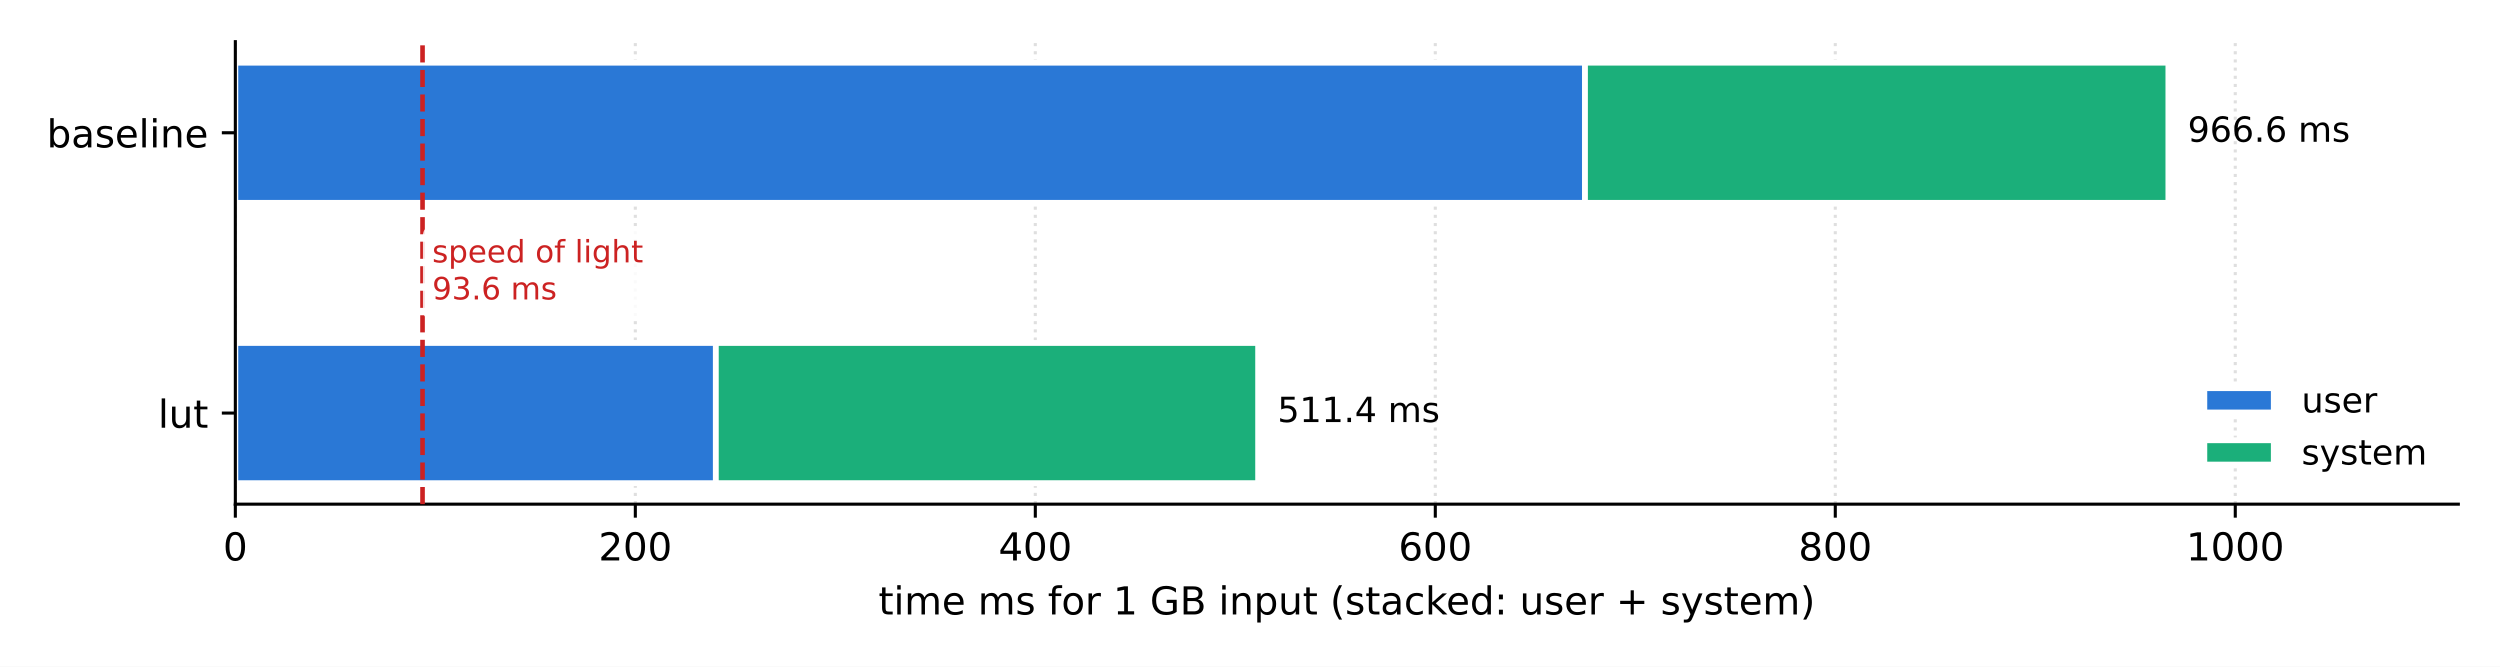
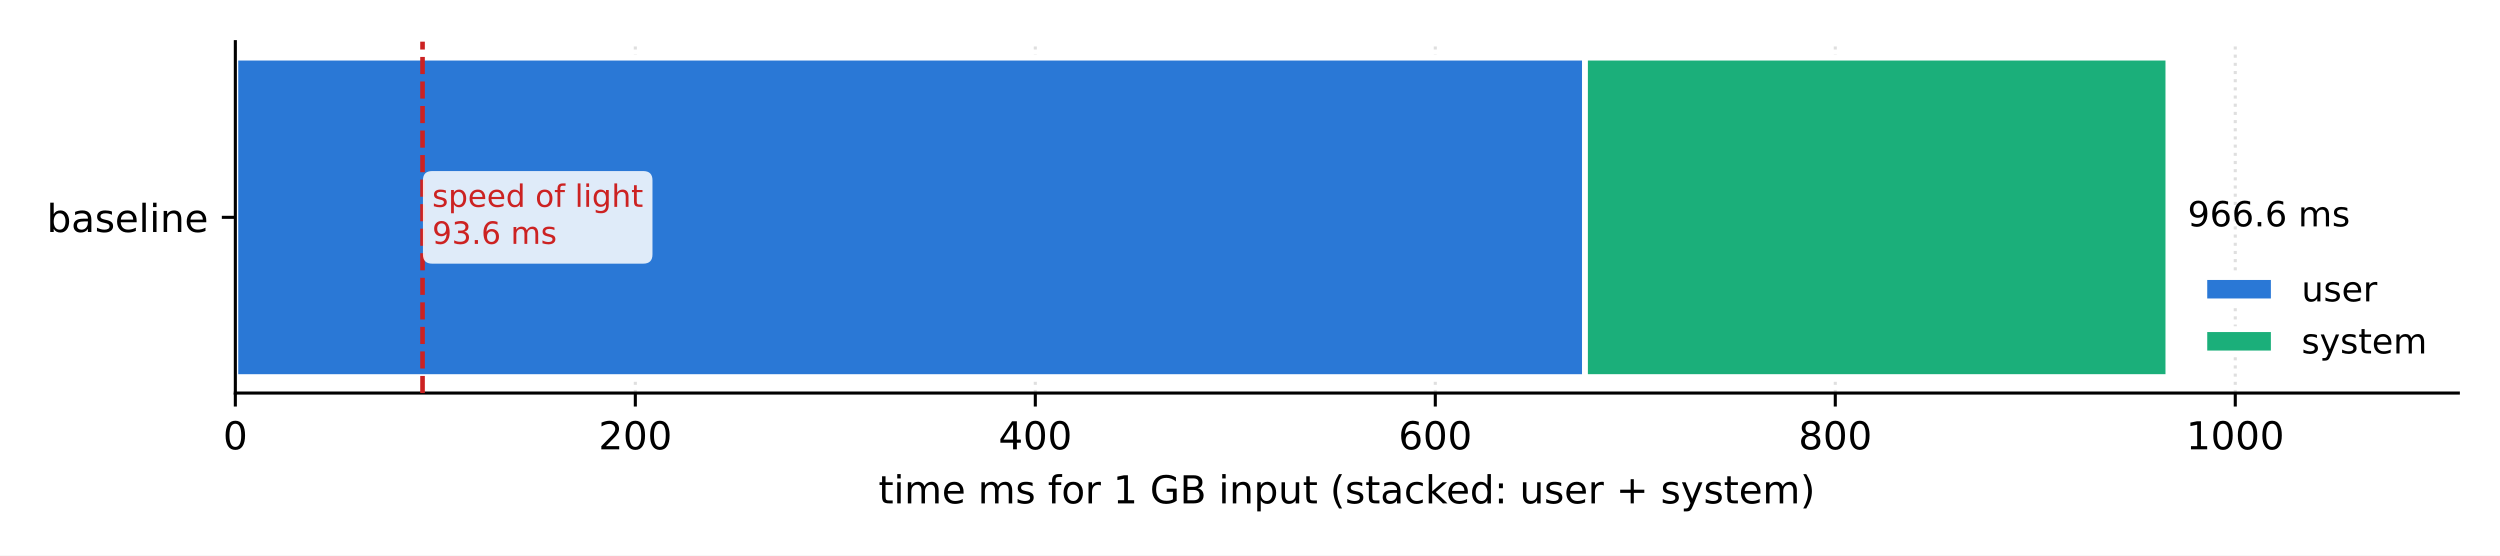
- <svg xmlns="http://www.w3.org/2000/svg" xmlns:xlink="http://www.w3.org/1999/xlink" width="648pt" height="172.8pt" viewBox="0 0 648 172.8" version="1.1">
+ <svg xmlns="http://www.w3.org/2000/svg" xmlns:xlink="http://www.w3.org/1999/xlink" width="648pt" height="144pt" viewBox="0 0 648 144" version="1.1">
  <defs>
    <style type="text/css">*{stroke-linejoin: round; stroke-linecap: butt}</style>
  </defs>
  <g id="figure_1">
    <g id="patch_1">
-       <path d="M 0 172.8  L 648 172.8  L 648 0  L 0 0  z " style="fill: #ffffff" />
+       <path d="M 0 144  L 648 144  L 648 0  L 0 0  z " style="fill: #ffffff" />
    </g>
    <g id="axes_1">
      <g id="patch_2">
-         <path d="M 61 130.678  L 637.2 130.678  L 637.2 10.8  L 61 10.8  z " style="fill: #ffffff" />
+         <path d="M 61 101.878  L 637.2 101.878  L 637.2 10.8  L 61 10.8  z " style="fill: #ffffff" />
      </g>
      <g id="matplotlib.axis_1">
        <g id="xtick_1">
          <g id="line2d_1">
-             <path d="M 61 130.678  L 61 10.8  " clip-path="url(#p86014b65e5)" style="fill: none; stroke-dasharray: 0.8,1.32; stroke-dashoffset: 0; stroke: #b0b0b0; stroke-opacity: 0.4; stroke-width: 0.8" />
+             <path d="M 61 101.878  L 61 10.8  " clip-path="url(#p54619168cc)" style="fill: none; stroke-dasharray: 0.8,1.32; stroke-dashoffset: 0; stroke: #b0b0b0; stroke-opacity: 0.4; stroke-width: 0.8" />
          </g>
          <g id="line2d_2">
            <defs>
-               <path id="m8d8ff49d36" d="M 0 0  L 0 3.5  " style="stroke: #000000; stroke-width: 0.8" />
+               <path id="mf7cc5df647" d="M 0 0  L 0 3.5  " style="stroke: #000000; stroke-width: 0.8" />
            </defs>
            <g>
-               <use xlink:href="#m8d8ff49d36" x="61" y="130.678" style="stroke: #000000; stroke-width: 0.8" />
+               <use xlink:href="#mf7cc5df647" x="61" y="101.878" style="stroke: #000000; stroke-width: 0.8" />
            </g>
          </g>
          <g id="text_1">
-             <g transform="translate(57.81875 145.2753) scale(0.1 -0.1)">
+             <g transform="translate(57.81875 116.4753) scale(0.1 -0.1)">
              <defs>
                <path id="DejaVuSans-13" d="M 2034 4250  Q 1547 4250 1301 3770  Q 1056 3291 1056 2328  Q 1056 1369 1301 889  Q 1547 409 2034 409  Q 2525 409 2770 889  Q 3016 1369 3016 2328  Q 3016 3291 2770 3770  Q 2525 4250 2034 4250  z M 2034 4750  Q 2819 4750 3233 4129  Q 3647 3509 3647 2328  Q 3647 1150 3233 529  Q 2819 -91 2034 -91  Q 1250 -91 836 529  Q 422 1150 422 2328  Q 422 3509 836 4129  Q 1250 4750 2034 4750  z " transform="scale(0.015625)" />
              </defs>
              <use xlink:href="#DejaVuSans-13" />
            </g>
          </g>
        </g>
        <g id="xtick_2">
          <g id="line2d_3">
-             <path d="M 164.677 130.678  L 164.677 10.8  " clip-path="url(#p86014b65e5)" style="fill: none; stroke-dasharray: 0.8,1.32; stroke-dashoffset: 0; stroke: #b0b0b0; stroke-opacity: 0.4; stroke-width: 0.8" />
+             <path d="M 164.677 101.878  L 164.677 10.8  " clip-path="url(#p54619168cc)" style="fill: none; stroke-dasharray: 0.8,1.32; stroke-dashoffset: 0; stroke: #b0b0b0; stroke-opacity: 0.4; stroke-width: 0.8" />
          </g>
          <g id="line2d_4">
            <g>
-               <use xlink:href="#m8d8ff49d36" x="164.677" y="130.678" style="stroke: #000000; stroke-width: 0.8" />
+               <use xlink:href="#mf7cc5df647" x="164.677" y="101.878" style="stroke: #000000; stroke-width: 0.8" />
            </g>
          </g>
          <g id="text_2">
-             <g transform="translate(155.1328 145.2753) scale(0.1 -0.1)">
+             <g transform="translate(155.1328 116.4753) scale(0.1 -0.1)">
              <defs>
                <path id="DejaVuSans-15" d="M 1228 531  L 3431 531  L 3431 0  L 469 0  L 469 531  Q 828 903 1448 1529  Q 2069 2156 2228 2338  Q 2531 2678 2651 2914  Q 2772 3150 2772 3378  Q 2772 3750 2511 3984  Q 2250 4219 1831 4219  Q 1534 4219 1204 4116  Q 875 4013 500 3803  L 500 4441  Q 881 4594 1212 4672  Q 1544 4750 1819 4750  Q 2544 4750 2975 4387  Q 3406 4025 3406 3419  Q 3406 3131 3298 2873  Q 3191 2616 2906 2266  Q 2828 2175 2409 1742  Q 1991 1309 1228 531  z " transform="scale(0.015625)" />
              </defs>
              <use xlink:href="#DejaVuSans-15" />
              <use xlink:href="#DejaVuSans-13" transform="translate(63.625 0)" />
              <use xlink:href="#DejaVuSans-13" transform="translate(127.25 0)" />
            </g>
          </g>
        </g>
        <g id="xtick_3">
          <g id="line2d_5">
-             <path d="M 268.353 130.678  L 268.353 10.8  " clip-path="url(#p86014b65e5)" style="fill: none; stroke-dasharray: 0.8,1.32; stroke-dashoffset: 0; stroke: #b0b0b0; stroke-opacity: 0.4; stroke-width: 0.8" />
+             <path d="M 268.353 101.878  L 268.353 10.8  " clip-path="url(#p54619168cc)" style="fill: none; stroke-dasharray: 0.8,1.32; stroke-dashoffset: 0; stroke: #b0b0b0; stroke-opacity: 0.4; stroke-width: 0.8" />
          </g>
          <g id="line2d_6">
            <g>
-               <use xlink:href="#m8d8ff49d36" x="268.353" y="130.678" style="stroke: #000000; stroke-width: 0.8" />
+               <use xlink:href="#mf7cc5df647" x="268.353" y="101.878" style="stroke: #000000; stroke-width: 0.8" />
            </g>
          </g>
          <g id="text_3">
-             <g transform="translate(258.8094 145.2753) scale(0.1 -0.1)">
+             <g transform="translate(258.8094 116.4753) scale(0.1 -0.1)">
              <defs>
                <path id="DejaVuSans-17" d="M 2419 4116  L 825 1625  L 2419 1625  L 2419 4116  z M 2253 4666  L 3047 4666  L 3047 1625  L 3713 1625  L 3713 1100  L 3047 1100  L 3047 0  L 2419 0  L 2419 1100  L 313 1100  L 313 1709  L 2253 4666  z " transform="scale(0.015625)" />
              </defs>
              <use xlink:href="#DejaVuSans-17" />
              <use xlink:href="#DejaVuSans-13" transform="translate(63.625 0)" />
              <use xlink:href="#DejaVuSans-13" transform="translate(127.25 0)" />
            </g>
          </g>
        </g>
        <g id="xtick_4">
          <g id="line2d_7">
-             <path d="M 372.03 130.678  L 372.03 10.8  " clip-path="url(#p86014b65e5)" style="fill: none; stroke-dasharray: 0.8,1.32; stroke-dashoffset: 0; stroke: #b0b0b0; stroke-opacity: 0.4; stroke-width: 0.8" />
+             <path d="M 372.03 101.878  L 372.03 10.8  " clip-path="url(#p54619168cc)" style="fill: none; stroke-dasharray: 0.8,1.32; stroke-dashoffset: 0; stroke: #b0b0b0; stroke-opacity: 0.4; stroke-width: 0.8" />
          </g>
          <g id="line2d_8">
            <g>
-               <use xlink:href="#m8d8ff49d36" x="372.03" y="130.678" style="stroke: #000000; stroke-width: 0.8" />
+               <use xlink:href="#mf7cc5df647" x="372.03" y="101.878" style="stroke: #000000; stroke-width: 0.8" />
            </g>
          </g>
          <g id="text_4">
-             <g transform="translate(362.486 145.2753) scale(0.1 -0.1)">
+             <g transform="translate(362.486 116.4753) scale(0.1 -0.1)">
              <defs>
                <path id="DejaVuSans-19" d="M 2113 2584  Q 1688 2584 1439 2293  Q 1191 2003 1191 1497  Q 1191 994 1439 701  Q 1688 409 2113 409  Q 2538 409 2786 701  Q 3034 994 3034 1497  Q 3034 2003 2786 2293  Q 2538 2584 2113 2584  z M 3366 4563  L 3366 3988  Q 3128 4100 2886 4159  Q 2644 4219 2406 4219  Q 1781 4219 1451 3797  Q 1122 3375 1075 2522  Q 1259 2794 1537 2939  Q 1816 3084 2150 3084  Q 2853 3084 3261 2657  Q 3669 2231 3669 1497  Q 3669 778 3244 343  Q 2819 -91 2113 -91  Q 1303 -91 875 529  Q 447 1150 447 2328  Q 447 3434 972 4092  Q 1497 4750 2381 4750  Q 2619 4750 2861 4703  Q 3103 4656 3366 4563  z " transform="scale(0.015625)" />
              </defs>
              <use xlink:href="#DejaVuSans-19" />
              <use xlink:href="#DejaVuSans-13" transform="translate(63.625 0)" />
              <use xlink:href="#DejaVuSans-13" transform="translate(127.25 0)" />
            </g>
          </g>
        </g>
        <g id="xtick_5">
          <g id="line2d_9">
-             <path d="M 475.706 130.678  L 475.706 10.8  " clip-path="url(#p86014b65e5)" style="fill: none; stroke-dasharray: 0.8,1.32; stroke-dashoffset: 0; stroke: #b0b0b0; stroke-opacity: 0.4; stroke-width: 0.8" />
+             <path d="M 475.706 101.878  L 475.706 10.8  " clip-path="url(#p54619168cc)" style="fill: none; stroke-dasharray: 0.8,1.32; stroke-dashoffset: 0; stroke: #b0b0b0; stroke-opacity: 0.4; stroke-width: 0.8" />
          </g>
          <g id="line2d_10">
            <g>
-               <use xlink:href="#m8d8ff49d36" x="475.706" y="130.678" style="stroke: #000000; stroke-width: 0.8" />
+               <use xlink:href="#mf7cc5df647" x="475.706" y="101.878" style="stroke: #000000; stroke-width: 0.8" />
            </g>
          </g>
          <g id="text_5">
-             <g transform="translate(466.1626 145.2753) scale(0.1 -0.1)">
+             <g transform="translate(466.1626 116.4753) scale(0.1 -0.1)">
              <defs>
                <path id="DejaVuSans-1b" d="M 2034 2216  Q 1584 2216 1326 1975  Q 1069 1734 1069 1313  Q 1069 891 1326 650  Q 1584 409 2034 409  Q 2484 409 2743 651  Q 3003 894 3003 1313  Q 3003 1734 2745 1975  Q 2488 2216 2034 2216  z M 1403 2484  Q 997 2584 770 2862  Q 544 3141 544 3541  Q 544 4100 942 4425  Q 1341 4750 2034 4750  Q 2731 4750 3128 4425  Q 3525 4100 3525 3541  Q 3525 3141 3298 2862  Q 3072 2584 2669 2484  Q 3125 2378 3379 2068  Q 3634 1759 3634 1313  Q 3634 634 3220 271  Q 2806 -91 2034 -91  Q 1263 -91 848 271  Q 434 634 434 1313  Q 434 1759 690 2068  Q 947 2378 1403 2484  z M 1172 3481  Q 1172 3119 1398 2916  Q 1625 2713 2034 2713  Q 2441 2713 2670 2916  Q 2900 3119 2900 3481  Q 2900 3844 2670 4047  Q 2441 4250 2034 4250  Q 1625 4250 1398 4047  Q 1172 3844 1172 3481  z " transform="scale(0.015625)" />
              </defs>
              <use xlink:href="#DejaVuSans-1b" />
              <use xlink:href="#DejaVuSans-13" transform="translate(63.625 0)" />
              <use xlink:href="#DejaVuSans-13" transform="translate(127.25 0)" />
            </g>
          </g>
        </g>
        <g id="xtick_6">
          <g id="line2d_11">
-             <path d="M 579.383 130.678  L 579.383 10.8  " clip-path="url(#p86014b65e5)" style="fill: none; stroke-dasharray: 0.8,1.32; stroke-dashoffset: 0; stroke: #b0b0b0; stroke-opacity: 0.4; stroke-width: 0.8" />
+             <path d="M 579.383 101.878  L 579.383 10.8  " clip-path="url(#p54619168cc)" style="fill: none; stroke-dasharray: 0.8,1.32; stroke-dashoffset: 0; stroke: #b0b0b0; stroke-opacity: 0.4; stroke-width: 0.8" />
          </g>
          <g id="line2d_12">
            <g>
-               <use xlink:href="#m8d8ff49d36" x="579.383" y="130.678" style="stroke: #000000; stroke-width: 0.8" />
+               <use xlink:href="#mf7cc5df647" x="579.383" y="101.878" style="stroke: #000000; stroke-width: 0.8" />
            </g>
          </g>
          <g id="text_6">
-             <g transform="translate(566.658 145.2753) scale(0.1 -0.1)">
+             <g transform="translate(566.658 116.4753) scale(0.1 -0.1)">
              <defs>
                <path id="DejaVuSans-14" d="M 794 531  L 1825 531  L 1825 4091  L 703 3866  L 703 4441  L 1819 4666  L 2450 4666  L 2450 531  L 3481 531  L 3481 0  L 794 0  L 794 531  z " transform="scale(0.015625)" />
              </defs>
              <use xlink:href="#DejaVuSans-14" />
              <use xlink:href="#DejaVuSans-13" transform="translate(63.625 0)" />
              <use xlink:href="#DejaVuSans-13" transform="translate(127.25 0)" />
              <use xlink:href="#DejaVuSans-13" transform="translate(190.875 0)" />
            </g>
          </g>
        </g>
        <g id="text_7">
-           <g transform="translate(227.7023 159.2761) scale(0.1 -0.1)">
+           <g transform="translate(227.7023 130.4761) scale(0.1 -0.1)">
            <defs>
              <path id="DejaVuSans-57" d="M 1172 4494  L 1172 3500  L 2356 3500  L 2356 3053  L 1172 3053  L 1172 1153  Q 1172 725 1289 603  Q 1406 481 1766 481  L 2356 481  L 2356 0  L 1766 0  Q 1100 0 847 248  Q 594 497 594 1153  L 594 3053  L 172 3053  L 172 3500  L 594 3500  L 594 4494  L 1172 4494  z " transform="scale(0.015625)" />
              <path id="DejaVuSans-4c" d="M 603 3500  L 1178 3500  L 1178 0  L 603 0  L 603 3500  z M 603 4863  L 1178 4863  L 1178 4134  L 603 4134  L 603 4863  z " transform="scale(0.015625)" />
              <path id="DejaVuSans-50" d="M 3328 2828  Q 3544 3216 3844 3400  Q 4144 3584 4550 3584  Q 5097 3584 5394 3201  Q 5691 2819 5691 2113  L 5691 0  L 5113 0  L 5113 2094  Q 5113 2597 4934 2840  Q 4756 3084 4391 3084  Q 3944 3084 3684 2787  Q 3425 2491 3425 1978  L 3425 0  L 2847 0  L 2847 2094  Q 2847 2600 2669 2842  Q 2491 3084 2119 3084  Q 1678 3084 1418 2786  Q 1159 2488 1159 1978  L 1159 0  L 581 0  L 581 3500  L 1159 3500  L 1159 2956  Q 1356 3278 1631 3431  Q 1906 3584 2284 3584  Q 2666 3584 2933 3390  Q 3200 3197 3328 2828  z " transform="scale(0.015625)" />
              <path id="DejaVuSans-48" d="M 3597 1894  L 3597 1613  L 953 1613  Q 991 1019 1311 708  Q 1631 397 2203 397  Q 2534 397 2845 478  Q 3156 559 3463 722  L 3463 178  Q 3153 47 2828 -22  Q 2503 -91 2169 -91  Q 1331 -91 842 396  Q 353 884 353 1716  Q 353 2575 817 3079  Q 1281 3584 2069 3584  Q 2775 3584 3186 3129  Q 3597 2675 3597 1894  z M 3022 2063  Q 3016 2534 2758 2815  Q 2500 3097 2075 3097  Q 1594 3097 1305 2825  Q 1016 2553 972 2059  L 3022 2063  z " transform="scale(0.015625)" />
              <path id="DejaVuSans-3" transform="scale(0.015625)" />
              <path id="DejaVuSans-56" d="M 2834 3397  L 2834 2853  Q 2591 2978 2328 3040  Q 2066 3103 1784 3103  Q 1356 3103 1142 2972  Q 928 2841 928 2578  Q 928 2378 1081 2264  Q 1234 2150 1697 2047  L 1894 2003  Q 2506 1872 2764 1633  Q 3022 1394 3022 966  Q 3022 478 2636 193  Q 2250 -91 1575 -91  Q 1294 -91 989 -36  Q 684 19 347 128  L 347 722  Q 666 556 975 473  Q 1284 391 1588 391  Q 1994 391 2212 530  Q 2431 669 2431 922  Q 2431 1156 2273 1281  Q 2116 1406 1581 1522  L 1381 1569  Q 847 1681 609 1914  Q 372 2147 372 2553  Q 372 3047 722 3315  Q 1072 3584 1716 3584  Q 2034 3584 2315 3537  Q 2597 3491 2834 3397  z " transform="scale(0.015625)" />
              <path id="DejaVuSans-49" d="M 2375 4863  L 2375 4384  L 1825 4384  Q 1516 4384 1395 4259  Q 1275 4134 1275 3809  L 1275 3500  L 2222 3500  L 2222 3053  L 1275 3053  L 1275 0  L 697 0  L 697 3053  L 147 3053  L 147 3500  L 697 3500  L 697 3744  Q 697 4328 969 4595  Q 1241 4863 1831 4863  L 2375 4863  z " transform="scale(0.015625)" />
              <path id="DejaVuSans-52" d="M 1959 3097  Q 1497 3097 1228 2736  Q 959 2375 959 1747  Q 959 1119 1226 758  Q 1494 397 1959 397  Q 2419 397 2687 759  Q 2956 1122 2956 1747  Q 2956 2369 2687 2733  Q 2419 3097 1959 3097  z M 1959 3584  Q 2709 3584 3137 3096  Q 3566 2609 3566 1747  Q 3566 888 3137 398  Q 2709 -91 1959 -91  Q 1206 -91 779 398  Q 353 888 353 1747  Q 353 2609 779 3096  Q 1206 3584 1959 3584  z " transform="scale(0.015625)" />
              <path id="DejaVuSans-55" d="M 2631 2963  Q 2534 3019 2420 3045  Q 2306 3072 2169 3072  Q 1681 3072 1420 2755  Q 1159 2438 1159 1844  L 1159 0  L 581 0  L 581 3500  L 1159 3500  L 1159 2956  Q 1341 3275 1631 3429  Q 1922 3584 2338 3584  Q 2397 3584 2469 3576  Q 2541 3569 2628 3553  L 2631 2963  z " transform="scale(0.015625)" />
              <path id="DejaVuSans-2a" d="M 3809 666  L 3809 1919  L 2778 1919  L 2778 2438  L 4434 2438  L 4434 434  Q 4069 175 3628 42  Q 3188 -91 2688 -91  Q 1594 -91 976 548  Q 359 1188 359 2328  Q 359 3472 976 4111  Q 1594 4750 2688 4750  Q 3144 4750 3555 4637  Q 3966 4525 4313 4306  L 4313 3634  Q 3963 3931 3569 4081  Q 3175 4231 2741 4231  Q 1884 4231 1454 3753  Q 1025 3275 1025 2328  Q 1025 1384 1454 906  Q 1884 428 2741 428  Q 3075 428 3337 486  Q 3600 544 3809 666  z " transform="scale(0.015625)" />
              <path id="DejaVuSans-25" d="M 1259 2228  L 1259 519  L 2272 519  Q 2781 519 3026 730  Q 3272 941 3272 1375  Q 3272 1813 3026 2020  Q 2781 2228 2272 2228  L 1259 2228  z M 1259 4147  L 1259 2741  L 2194 2741  Q 2656 2741 2882 2914  Q 3109 3088 3109 3444  Q 3109 3797 2882 3972  Q 2656 4147 2194 4147  L 1259 4147  z M 628 4666  L 2241 4666  Q 2963 4666 3353 4366  Q 3744 4066 3744 3513  Q 3744 3084 3544 2831  Q 3344 2578 2956 2516  Q 3422 2416 3680 2098  Q 3938 1781 3938 1306  Q 3938 681 3513 340  Q 3088 0 2303 0  L 628 0  L 628 4666  z " transform="scale(0.015625)" />
              <path id="DejaVuSans-51" d="M 3513 2113  L 3513 0  L 2938 0  L 2938 2094  Q 2938 2591 2744 2837  Q 2550 3084 2163 3084  Q 1697 3084 1428 2787  Q 1159 2491 1159 1978  L 1159 0  L 581 0  L 581 3500  L 1159 3500  L 1159 2956  Q 1366 3272 1645 3428  Q 1925 3584 2291 3584  Q 2894 3584 3203 3211  Q 3513 2838 3513 2113  z " transform="scale(0.015625)" />
              <path id="DejaVuSans-53" d="M 1159 525  L 1159 -1331  L 581 -1331  L 581 3500  L 1159 3500  L 1159 2969  Q 1341 3281 1617 3432  Q 1894 3584 2278 3584  Q 2916 3584 3314 3078  Q 3713 2572 3713 1747  Q 3713 922 3314 415  Q 2916 -91 2278 -91  Q 1894 -91 1617 61  Q 1341 213 1159 525  z M 3116 1747  Q 3116 2381 2855 2742  Q 2594 3103 2138 3103  Q 1681 3103 1420 2742  Q 1159 2381 1159 1747  Q 1159 1113 1420 752  Q 1681 391 2138 391  Q 2594 391 2855 752  Q 3116 1113 3116 1747  z " transform="scale(0.015625)" />
              <path id="DejaVuSans-58" d="M 544 1381  L 544 3500  L 1119 3500  L 1119 1403  Q 1119 906 1312 657  Q 1506 409 1894 409  Q 2359 409 2629 706  Q 2900 1003 2900 1516  L 2900 3500  L 3475 3500  L 3475 0  L 2900 0  L 2900 538  Q 2691 219 2414 64  Q 2138 -91 1772 -91  Q 1169 -91 856 284  Q 544 659 544 1381  z M 1991 3584  L 1991 3584  z " transform="scale(0.015625)" />
              <path id="DejaVuSans-b" d="M 1984 4856  Q 1566 4138 1362 3434  Q 1159 2731 1159 2009  Q 1159 1288 1364 580  Q 1569 -128 1984 -844  L 1484 -844  Q 1016 -109 783 600  Q 550 1309 550 2009  Q 550 2706 781 3412  Q 1013 4119 1484 4856  L 1984 4856  z " transform="scale(0.015625)" />
              <path id="DejaVuSans-44" d="M 2194 1759  Q 1497 1759 1228 1600  Q 959 1441 959 1056  Q 959 750 1161 570  Q 1363 391 1709 391  Q 2188 391 2477 730  Q 2766 1069 2766 1631  L 2766 1759  L 2194 1759  z M 3341 1997  L 3341 0  L 2766 0  L 2766 531  Q 2569 213 2275 61  Q 1981 -91 1556 -91  Q 1019 -91 701 211  Q 384 513 384 1019  Q 384 1609 779 1909  Q 1175 2209 1959 2209  L 2766 2209  L 2766 2266  Q 2766 2663 2505 2880  Q 2244 3097 1772 3097  Q 1472 3097 1187 3025  Q 903 2953 641 2809  L 641 3341  Q 956 3463 1253 3523  Q 1550 3584 1831 3584  Q 2591 3584 2966 3190  Q 3341 2797 3341 1997  z " transform="scale(0.015625)" />
              <path id="DejaVuSans-46" d="M 3122 3366  L 3122 2828  Q 2878 2963 2633 3030  Q 2388 3097 2138 3097  Q 1578 3097 1268 2742  Q 959 2388 959 1747  Q 959 1106 1268 751  Q 1578 397 2138 397  Q 2388 397 2633 464  Q 2878 531 3122 666  L 3122 134  Q 2881 22 2623 -34  Q 2366 -91 2075 -91  Q 1284 -91 818 406  Q 353 903 353 1747  Q 353 2603 823 3093  Q 1294 3584 2113 3584  Q 2378 3584 2631 3529  Q 2884 3475 3122 3366  z " transform="scale(0.015625)" />
              <path id="DejaVuSans-4e" d="M 581 4863  L 1159 4863  L 1159 1991  L 2875 3500  L 3609 3500  L 1753 1863  L 3688 0  L 2938 0  L 1159 1709  L 1159 0  L 581 0  L 581 4863  z " transform="scale(0.015625)" />
              <path id="DejaVuSans-47" d="M 2906 2969  L 2906 4863  L 3481 4863  L 3481 0  L 2906 0  L 2906 525  Q 2725 213 2448 61  Q 2172 -91 1784 -91  Q 1150 -91 751 415  Q 353 922 353 1747  Q 353 2572 751 3078  Q 1150 3584 1784 3584  Q 2172 3584 2448 3432  Q 2725 3281 2906 2969  z M 947 1747  Q 947 1113 1208 752  Q 1469 391 1925 391  Q 2381 391 2643 752  Q 2906 1113 2906 1747  Q 2906 2381 2643 2742  Q 2381 3103 1925 3103  Q 1469 3103 1208 2742  Q 947 2381 947 1747  z " transform="scale(0.015625)" />
              <path id="DejaVuSans-1d" d="M 750 794  L 1409 794  L 1409 0  L 750 0  L 750 794  z M 750 3309  L 1409 3309  L 1409 2516  L 750 2516  L 750 3309  z " transform="scale(0.015625)" />
              <path id="DejaVuSans-e" d="M 2944 4013  L 2944 2272  L 4684 2272  L 4684 1741  L 2944 1741  L 2944 0  L 2419 0  L 2419 1741  L 678 1741  L 678 2272  L 2419 2272  L 2419 4013  L 2944 4013  z " transform="scale(0.015625)" />
              <path id="DejaVuSans-5c" d="M 2059 -325  Q 1816 -950 1584 -1140  Q 1353 -1331 966 -1331  L 506 -1331  L 506 -850  L 844 -850  Q 1081 -850 1212 -737  Q 1344 -625 1503 -206  L 1606 56  L 191 3500  L 800 3500  L 1894 763  L 2988 3500  L 3597 3500  L 2059 -325  z " transform="scale(0.015625)" />
              <path id="DejaVuSans-c" d="M 513 4856  L 1013 4856  Q 1481 4119 1714 3412  Q 1947 2706 1947 2009  Q 1947 1309 1714 600  Q 1481 -109 1013 -844  L 513 -844  Q 928 -128 1133 580  Q 1338 1288 1338 2009  Q 1338 2731 1133 3434  Q 928 4138 513 4856  z " transform="scale(0.015625)" />
            </defs>
            <use xlink:href="#DejaVuSans-57" />
            <use xlink:href="#DejaVuSans-4c" transform="translate(39.20312 0)" />
            <use xlink:href="#DejaVuSans-50" transform="translate(66.98438 0)" />
            <use xlink:href="#DejaVuSans-48" transform="translate(164.3906 0)" />
            <use xlink:href="#DejaVuSans-3" transform="translate(225.9219 0)" />
            <use xlink:href="#DejaVuSans-50" transform="translate(257.7031 0)" />
            <use xlink:href="#DejaVuSans-56" transform="translate(355.1094 0)" />
            <use xlink:href="#DejaVuSans-3" transform="translate(407.2031 0)" />
            <use xlink:href="#DejaVuSans-49" transform="translate(438.9844 0)" />
            <use xlink:href="#DejaVuSans-52" transform="translate(474.1875 0)" />
            <use xlink:href="#DejaVuSans-55" transform="translate(535.375 0)" />
            <use xlink:href="#DejaVuSans-3" transform="translate(576.4844 0)" />
            <use xlink:href="#DejaVuSans-14" transform="translate(608.2656 0)" />
            <use xlink:href="#DejaVuSans-3" transform="translate(671.8906 0)" />
            <use xlink:href="#DejaVuSans-2a" transform="translate(703.6719 0)" />
            <use xlink:href="#DejaVuSans-25" transform="translate(781.1562 0)" />
            <use xlink:href="#DejaVuSans-3" transform="translate(849.7656 0)" />
            <use xlink:href="#DejaVuSans-4c" transform="translate(881.5469 0)" />
            <use xlink:href="#DejaVuSans-51" transform="translate(909.3281 0)" />
            <use xlink:href="#DejaVuSans-53" transform="translate(972.7031 0)" />
            <use xlink:href="#DejaVuSans-58" transform="translate(1036.188 0)" />
            <use xlink:href="#DejaVuSans-57" transform="translate(1099.562 0)" />
            <use xlink:href="#DejaVuSans-3" transform="translate(1138.766 0)" />
            <use xlink:href="#DejaVuSans-b" transform="translate(1170.547 0)" />
            <use xlink:href="#DejaVuSans-56" transform="translate(1209.562 0)" />
            <use xlink:href="#DejaVuSans-57" transform="translate(1261.656 0)" />
            <use xlink:href="#DejaVuSans-44" transform="translate(1300.859 0)" />
            <use xlink:href="#DejaVuSans-46" transform="translate(1362.141 0)" />
            <use xlink:href="#DejaVuSans-4e" transform="translate(1417.125 0)" />
            <use xlink:href="#DejaVuSans-48" transform="translate(1471.469 0)" />
            <use xlink:href="#DejaVuSans-47" transform="translate(1533 0)" />
            <use xlink:href="#DejaVuSans-1d" transform="translate(1596.484 0)" />
            <use xlink:href="#DejaVuSans-3" transform="translate(1630.172 0)" />
            <use xlink:href="#DejaVuSans-58" transform="translate(1661.953 0)" />
            <use xlink:href="#DejaVuSans-56" transform="translate(1725.328 0)" />
            <use xlink:href="#DejaVuSans-48" transform="translate(1777.422 0)" />
            <use xlink:href="#DejaVuSans-55" transform="translate(1838.953 0)" />
            <use xlink:href="#DejaVuSans-3" transform="translate(1880.062 0)" />
            <use xlink:href="#DejaVuSans-e" transform="translate(1911.844 0)" />
            <use xlink:href="#DejaVuSans-3" transform="translate(1995.641 0)" />
            <use xlink:href="#DejaVuSans-56" transform="translate(2027.422 0)" />
            <use xlink:href="#DejaVuSans-5c" transform="translate(2079.516 0)" />
            <use xlink:href="#DejaVuSans-56" transform="translate(2138.703 0)" />
            <use xlink:href="#DejaVuSans-57" transform="translate(2190.797 0)" />
            <use xlink:href="#DejaVuSans-48" transform="translate(2230 0)" />
            <use xlink:href="#DejaVuSans-50" transform="translate(2291.531 0)" />
            <use xlink:href="#DejaVuSans-c" transform="translate(2388.938 0)" />
          </g>
        </g>
      </g>
      <g id="matplotlib.axis_2">
        <g id="ytick_1">
          <g id="line2d_13">
            <defs>
-               <path id="m4444d47a29" d="M 0 0  L -3.5 0  " style="stroke: #000000; stroke-width: 0.8" />
+               <path id="m512e6a3b76" d="M 0 0  L -3.5 0  " style="stroke: #000000; stroke-width: 0.8" />
            </defs>
            <g>
-               <use xlink:href="#m4444d47a29" x="61" y="34.412" style="stroke: #000000; stroke-width: 0.8" />
+               <use xlink:href="#m512e6a3b76" x="61" y="56.339" style="stroke: #000000; stroke-width: 0.8" />
            </g>
          </g>
          <g id="text_8">
-             <g transform="translate(12.11406 38.21148) scale(0.1 -0.1)">
+             <g transform="translate(12.11406 60.13805) scale(0.1 -0.1)">
              <defs>
                <path id="DejaVuSans-45" d="M 3116 1747  Q 3116 2381 2855 2742  Q 2594 3103 2138 3103  Q 1681 3103 1420 2742  Q 1159 2381 1159 1747  Q 1159 1113 1420 752  Q 1681 391 2138 391  Q 2594 391 2855 752  Q 3116 1113 3116 1747  z M 1159 2969  Q 1341 3281 1617 3432  Q 1894 3584 2278 3584  Q 2916 3584 3314 3078  Q 3713 2572 3713 1747  Q 3713 922 3314 415  Q 2916 -91 2278 -91  Q 1894 -91 1617 61  Q 1341 213 1159 525  L 1159 0  L 581 0  L 581 4863  L 1159 4863  L 1159 2969  z " transform="scale(0.015625)" />
                <path id="DejaVuSans-4f" d="M 603 4863  L 1178 4863  L 1178 0  L 603 0  L 603 4863  z " transform="scale(0.015625)" />
              </defs>
              <use xlink:href="#DejaVuSans-45" />
              <use xlink:href="#DejaVuSans-44" transform="translate(63.48438 0)" />
              <use xlink:href="#DejaVuSans-56" transform="translate(124.7656 0)" />
              <use xlink:href="#DejaVuSans-48" transform="translate(176.8594 0)" />
              <use xlink:href="#DejaVuSans-4f" transform="translate(238.3906 0)" />
              <use xlink:href="#DejaVuSans-4c" transform="translate(266.1719 0)" />
              <use xlink:href="#DejaVuSans-51" transform="translate(293.9531 0)" />
              <use xlink:href="#DejaVuSans-48" transform="translate(357.3281 0)" />
            </g>
          </g>
        </g>
-         <g id="ytick_2">
-           <g id="line2d_14">
-             <g>
-               <use xlink:href="#m4444d47a29" x="61" y="107.065" style="stroke: #000000; stroke-width: 0.8" />
-             </g>
-           </g>
-           <g id="text_9">
-             <g transform="translate(40.96406 110.8646) scale(0.1 -0.1)">
-               <use xlink:href="#DejaVuSans-4f" />
-               <use xlink:href="#DejaVuSans-58" transform="translate(27.78125 0)" />
-               <use xlink:href="#DejaVuSans-57" transform="translate(91.15625 0)" />
-             </g>
-           </g>
-         </g>
      </g>
      <g id="patch_3">
-         <path d="M 61 16.249  L 410.829 16.249  L 410.829 52.576  L 61 52.576  z " clip-path="url(#p86014b65e5)" style="fill: #2a78d6; stroke: #ffffff; stroke-width: 1.5; stroke-linejoin: miter" />
+         <path d="M 61 14.94  L 410.829 14.94  L 410.829 97.738  L 61 97.738  z " clip-path="url(#p54619168cc)" style="fill: #2a78d6; stroke: #ffffff; stroke-width: 1.5; stroke-linejoin: miter" />
      </g>
      <g id="patch_4">
-         <path d="M 61 88.902  L 185.545 88.902  L 185.545 125.229  L 61 125.229  z " clip-path="url(#p86014b65e5)" style="fill: #2a78d6; stroke: #ffffff; stroke-width: 1.5; stroke-linejoin: miter" />
+         <path d="M 410.829 14.94  L 562.043 14.94  L 562.043 97.738  L 410.829 97.738  z " clip-path="url(#p54619168cc)" style="fill: #1baf7a; stroke: #ffffff; stroke-width: 1.5; stroke-linejoin: miter" />
      </g>
      <g id="patch_5">
-         <path d="M 410.829 16.249  L 562.043 16.249  L 562.043 52.576  L 410.829 52.576  z " clip-path="url(#p86014b65e5)" style="fill: #1baf7a; stroke: #ffffff; stroke-width: 1.5; stroke-linejoin: miter" />
+         <path d="M 61 101.878  L 61 10.8  " style="fill: none; stroke: #000000; stroke-width: 0.8; stroke-linejoin: miter; stroke-linecap: square" />
      </g>
      <g id="patch_6">
-         <path d="M 185.545 88.902  L 326.108 88.902  L 326.108 125.229  L 185.545 125.229  z " clip-path="url(#p86014b65e5)" style="fill: #1baf7a; stroke: #ffffff; stroke-width: 1.5; stroke-linejoin: miter" />
-       </g>
-       <g id="patch_7">
-         <path d="M 61 130.678  L 61 10.8  " style="fill: none; stroke: #000000; stroke-width: 0.8; stroke-linejoin: miter; stroke-linecap: square" />
-       </g>
-       <g id="patch_8">
-         <path d="M 61 130.678  L 637.2 130.678  " style="fill: none; stroke: #000000; stroke-width: 0.8; stroke-linejoin: miter; stroke-linecap: square" />
-       </g>
-       <g id="line2d_15">
-         <path d="M 109.521 130.678  L 109.521 10.8  " clip-path="url(#p86014b65e5)" style="fill: none; stroke-dasharray: 4.44,1.92; stroke-dashoffset: 0; stroke: #cc2222; stroke-width: 1.2" />
-       </g>
-       <g id="text_10">
-         <g transform="translate(567.0539 36.75016) scale(0.09 -0.09)">
+         <path d="M 61 101.878  L 637.2 101.878  " style="fill: none; stroke: #000000; stroke-width: 0.8; stroke-linejoin: miter; stroke-linecap: square" />
+       </g>
+       <g id="line2d_14">
+         <path d="M 109.521 101.878  L 109.521 10.8  " clip-path="url(#p54619168cc)" style="fill: none; stroke-dasharray: 4.44,1.92; stroke-dashoffset: 0; stroke: #cc2222; stroke-width: 1.2" />
+       </g>
+       <g id="text_9">
+         <g transform="translate(567.0539 58.67672) scale(0.09 -0.09)">
          <defs>
            <path id="DejaVuSans-1c" d="M 703 97  L 703 672  Q 941 559 1184 500  Q 1428 441 1663 441  Q 2288 441 2617 861  Q 2947 1281 2994 2138  Q 2813 1869 2534 1725  Q 2256 1581 1919 1581  Q 1219 1581 811 2004  Q 403 2428 403 3163  Q 403 3881 828 4315  Q 1253 4750 1959 4750  Q 2769 4750 3195 4129  Q 3622 3509 3622 2328  Q 3622 1225 3098 567  Q 2575 -91 1691 -91  Q 1453 -91 1209 -44  Q 966 3 703 97  z M 1959 2075  Q 2384 2075 2632 2365  Q 2881 2656 2881 3163  Q 2881 3666 2632 3958  Q 2384 4250 1959 4250  Q 1534 4250 1286 3958  Q 1038 3666 1038 3163  Q 1038 2656 1286 2365  Q 1534 2075 1959 2075  z " transform="scale(0.015625)" />
            <path id="DejaVuSans-11" d="M 684 794  L 1344 794  L 1344 0  L 684 0  L 684 794  z " transform="scale(0.015625)" />
          </defs>
          <use xlink:href="#DejaVuSans-1c" />
          <use xlink:href="#DejaVuSans-19" transform="translate(63.625 0)" />
          <use xlink:href="#DejaVuSans-19" transform="translate(127.25 0)" />
          <use xlink:href="#DejaVuSans-11" transform="translate(190.875 0)" />
          <use xlink:href="#DejaVuSans-19" transform="translate(222.6562 0)" />
          <use xlink:href="#DejaVuSans-3" transform="translate(286.2812 0)" />
          <use xlink:href="#DejaVuSans-50" transform="translate(318.0625 0)" />
          <use xlink:href="#DejaVuSans-56" transform="translate(415.4688 0)" />
        </g>
      </g>
-       <g id="text_11">
-         <g transform="translate(331.1182 109.4033) scale(0.09 -0.09)">
-           <defs>
-             <path id="DejaVuSans-18" d="M 691 4666  L 3169 4666  L 3169 4134  L 1269 4134  L 1269 2991  Q 1406 3038 1543 3061  Q 1681 3084 1819 3084  Q 2600 3084 3056 2656  Q 3513 2228 3513 1497  Q 3513 744 3044 326  Q 2575 -91 1722 -91  Q 1428 -91 1123 -41  Q 819 9 494 109  L 494 744  Q 775 591 1075 516  Q 1375 441 1709 441  Q 2250 441 2565 725  Q 2881 1009 2881 1497  Q 2881 1984 2565 2268  Q 2250 2553 1709 2553  Q 1456 2553 1204 2497  Q 953 2441 691 2322  L 691 4666  z " transform="scale(0.015625)" />
-           </defs>
-           <use xlink:href="#DejaVuSans-18" />
-           <use xlink:href="#DejaVuSans-14" transform="translate(63.625 0)" />
-           <use xlink:href="#DejaVuSans-14" transform="translate(127.25 0)" />
-           <use xlink:href="#DejaVuSans-11" transform="translate(190.875 0)" />
-           <use xlink:href="#DejaVuSans-17" transform="translate(222.6562 0)" />
-           <use xlink:href="#DejaVuSans-3" transform="translate(286.2812 0)" />
-           <use xlink:href="#DejaVuSans-50" transform="translate(318.0625 0)" />
-           <use xlink:href="#DejaVuSans-56" transform="translate(415.4688 0)" />
-         </g>
-       </g>
-       <g id="text_12">
-         <g id="patch_9">
-           <path d="M 112.026 82.741  L 166.722 82.741  Q 169.122 82.741 169.122 80.341  L 169.122 61.137  Q 169.122 58.737 166.722 58.737  L 112.026 58.737  Q 109.626 58.737 109.626 61.137  L 109.626 80.341  Q 109.626 82.741 112.026 82.741  z " style="fill: #ffffff; opacity: 0.85" />
-         </g>
-         <g style="fill: #cc2222" transform="translate(112.0259 68.01648) scale(0.08 -0.08)">
+       <g id="text_10">
+         <g id="patch_7">
+           <path d="M 112.026 68.341  L 166.722 68.341  Q 169.122 68.341 169.122 65.941  L 169.122 46.737  Q 169.122 44.337 166.722 44.337  L 112.026 44.337  Q 109.626 44.337 109.626 46.737  L 109.626 65.941  Q 109.626 68.341 112.026 68.341  z " style="fill: #ffffff; opacity: 0.85" />
+         </g>
+         <g style="fill: #cc2222" transform="translate(112.0259 53.61648) scale(0.08 -0.08)">
          <defs>
            <path id="DejaVuSans-4a" d="M 2906 1791  Q 2906 2416 2648 2759  Q 2391 3103 1925 3103  Q 1463 3103 1205 2759  Q 947 2416 947 1791  Q 947 1169 1205 825  Q 1463 481 1925 481  Q 2391 481 2648 825  Q 2906 1169 2906 1791  z M 3481 434  Q 3481 -459 3084 -895  Q 2688 -1331 1869 -1331  Q 1566 -1331 1297 -1286  Q 1028 -1241 775 -1147  L 775 -588  Q 1028 -725 1275 -790  Q 1522 -856 1778 -856  Q 2344 -856 2625 -561  Q 2906 -266 2906 331  L 2906 616  Q 2728 306 2450 153  Q 2172 0 1784 0  Q 1141 0 747 490  Q 353 981 353 1791  Q 353 2603 747 3093  Q 1141 3584 1784 3584  Q 2172 3584 2450 3431  Q 2728 3278 2906 2969  L 2906 3500  L 3481 3500  L 3481 434  z " transform="scale(0.015625)" />
            <path id="DejaVuSans-4b" d="M 3513 2113  L 3513 0  L 2938 0  L 2938 2094  Q 2938 2591 2744 2837  Q 2550 3084 2163 3084  Q 1697 3084 1428 2787  Q 1159 2491 1159 1978  L 1159 0  L 581 0  L 581 4863  L 1159 4863  L 1159 2956  Q 1366 3272 1645 3428  Q 1925 3584 2291 3584  Q 2894 3584 3203 3211  Q 3513 2838 3513 2113  z " transform="scale(0.015625)" />
          </defs>
          <use xlink:href="#DejaVuSans-56" />
          <use xlink:href="#DejaVuSans-53" transform="translate(52.09375 0)" />
          <use xlink:href="#DejaVuSans-48" transform="translate(115.5781 0)" />
          <use xlink:href="#DejaVuSans-48" transform="translate(177.1094 0)" />
          <use xlink:href="#DejaVuSans-47" transform="translate(238.6406 0)" />
          <use xlink:href="#DejaVuSans-3" transform="translate(302.125 0)" />
          <use xlink:href="#DejaVuSans-52" transform="translate(333.9062 0)" />
          <use xlink:href="#DejaVuSans-49" transform="translate(395.0938 0)" />
          <use xlink:href="#DejaVuSans-3" transform="translate(430.2969 0)" />
          <use xlink:href="#DejaVuSans-4f" transform="translate(462.0781 0)" />
          <use xlink:href="#DejaVuSans-4c" transform="translate(489.8594 0)" />
          <use xlink:href="#DejaVuSans-4a" transform="translate(517.6406 0)" />
          <use xlink:href="#DejaVuSans-4b" transform="translate(581.125 0)" />
          <use xlink:href="#DejaVuSans-57" transform="translate(644.5 0)" />
        </g>
-         <g style="fill: #cc2222" transform="translate(112.0259 77.61805) scale(0.08 -0.08)">
+         <g style="fill: #cc2222" transform="translate(112.0259 63.21805) scale(0.08 -0.08)">
          <defs>
            <path id="DejaVuSans-16" d="M 2597 2516  Q 3050 2419 3304 2112  Q 3559 1806 3559 1356  Q 3559 666 3084 287  Q 2609 -91 1734 -91  Q 1441 -91 1130 -33  Q 819 25 488 141  L 488 750  Q 750 597 1062 519  Q 1375 441 1716 441  Q 2309 441 2620 675  Q 2931 909 2931 1356  Q 2931 1769 2642 2001  Q 2353 2234 1838 2234  L 1294 2234  L 1294 2753  L 1863 2753  Q 2328 2753 2575 2939  Q 2822 3125 2822 3475  Q 2822 3834 2567 4026  Q 2313 4219 1838 4219  Q 1578 4219 1281 4162  Q 984 4106 628 3988  L 628 4550  Q 988 4650 1302 4700  Q 1616 4750 1894 4750  Q 2613 4750 3031 4423  Q 3450 4097 3450 3541  Q 3450 3153 3228 2886  Q 3006 2619 2597 2516  z " transform="scale(0.015625)" />
          </defs>
          <use xlink:href="#DejaVuSans-1c" />
          <use xlink:href="#DejaVuSans-16" transform="translate(63.625 0)" />
          <use xlink:href="#DejaVuSans-11" transform="translate(127.25 0)" />
          <use xlink:href="#DejaVuSans-19" transform="translate(159.0312 0)" />
          <use xlink:href="#DejaVuSans-3" transform="translate(222.6562 0)" />
          <use xlink:href="#DejaVuSans-50" transform="translate(254.4375 0)" />
          <use xlink:href="#DejaVuSans-56" transform="translate(351.8438 0)" />
        </g>
      </g>
      <g id="legend_1">
-         <g id="patch_10">
-           <path d="M 571.364 106.915  L 589.364 106.915  L 589.364 100.615  L 571.364 100.615  z " style="fill: #2a78d6; stroke: #ffffff; stroke-width: 1.5; stroke-linejoin: miter" />
-         </g>
-         <g id="text_13">
-           <g transform="translate(596.5636 106.9148) scale(0.09 -0.09)">
+         <g id="patch_8">
+           <path d="M 571.364 78.115  L 589.364 78.115  L 589.364 71.815  L 571.364 71.815  z " style="fill: #2a78d6; stroke: #ffffff; stroke-width: 1.5; stroke-linejoin: miter" />
+         </g>
+         <g id="text_11">
+           <g transform="translate(596.5636 78.11484) scale(0.09 -0.09)">
            <use xlink:href="#DejaVuSans-58" />
            <use xlink:href="#DejaVuSans-56" transform="translate(63.375 0)" />
            <use xlink:href="#DejaVuSans-48" transform="translate(115.4688 0)" />
            <use xlink:href="#DejaVuSans-55" transform="translate(177 0)" />
          </g>
        </g>
-         <g id="patch_11">
-           <path d="M 571.364 120.416  L 589.364 120.416  L 589.364 114.116  L 571.364 114.116  z " style="fill: #1baf7a; stroke: #ffffff; stroke-width: 1.5; stroke-linejoin: miter" />
-         </g>
-         <g id="text_14">
-           <g transform="translate(596.5636 120.4155) scale(0.09 -0.09)">
+         <g id="patch_9">
+           <path d="M 571.364 91.616  L 589.364 91.616  L 589.364 85.316  L 571.364 85.316  z " style="fill: #1baf7a; stroke: #ffffff; stroke-width: 1.5; stroke-linejoin: miter" />
+         </g>
+         <g id="text_12">
+           <g transform="translate(596.5636 91.61555) scale(0.09 -0.09)">
            <use xlink:href="#DejaVuSans-56" />
            <use xlink:href="#DejaVuSans-5c" transform="translate(52.09375 0)" />
            <use xlink:href="#DejaVuSans-56" transform="translate(111.2812 0)" />
            <use xlink:href="#DejaVuSans-57" transform="translate(163.375 0)" />
            <use xlink:href="#DejaVuSans-48" transform="translate(202.5781 0)" />
            <use xlink:href="#DejaVuSans-50" transform="translate(264.1094 0)" />
          </g>
        </g>
      </g>
    </g>
  </g>
  <defs>
-     <clipPath id="p86014b65e5">
-       <rect x="61" y="10.8" width="576.2" height="119.878" />
+     <clipPath id="p54619168cc">
+       <rect x="61" y="10.8" width="576.2" height="91.078" />
    </clipPath>
  </defs>
</svg>
